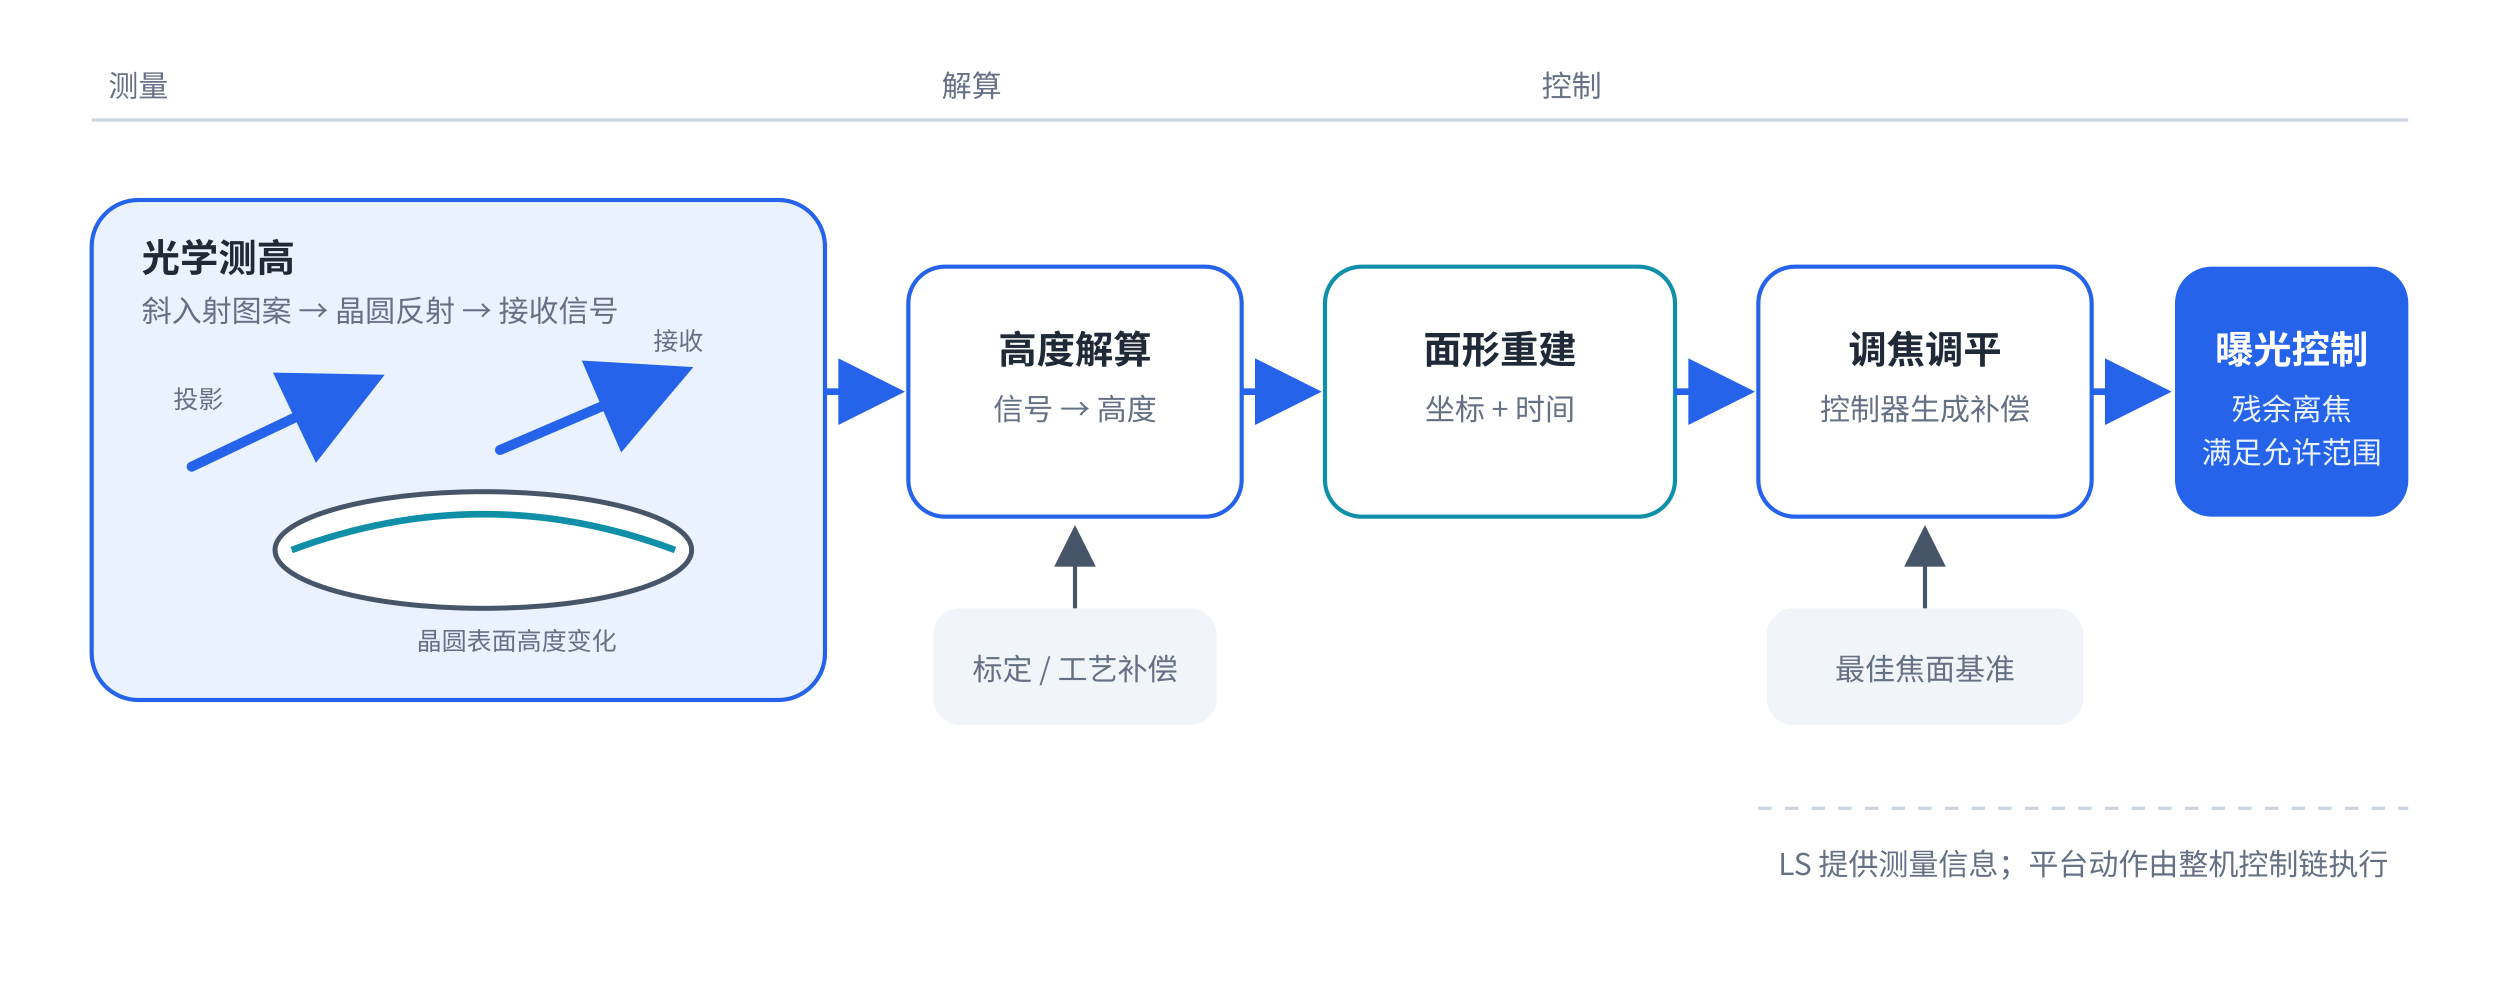
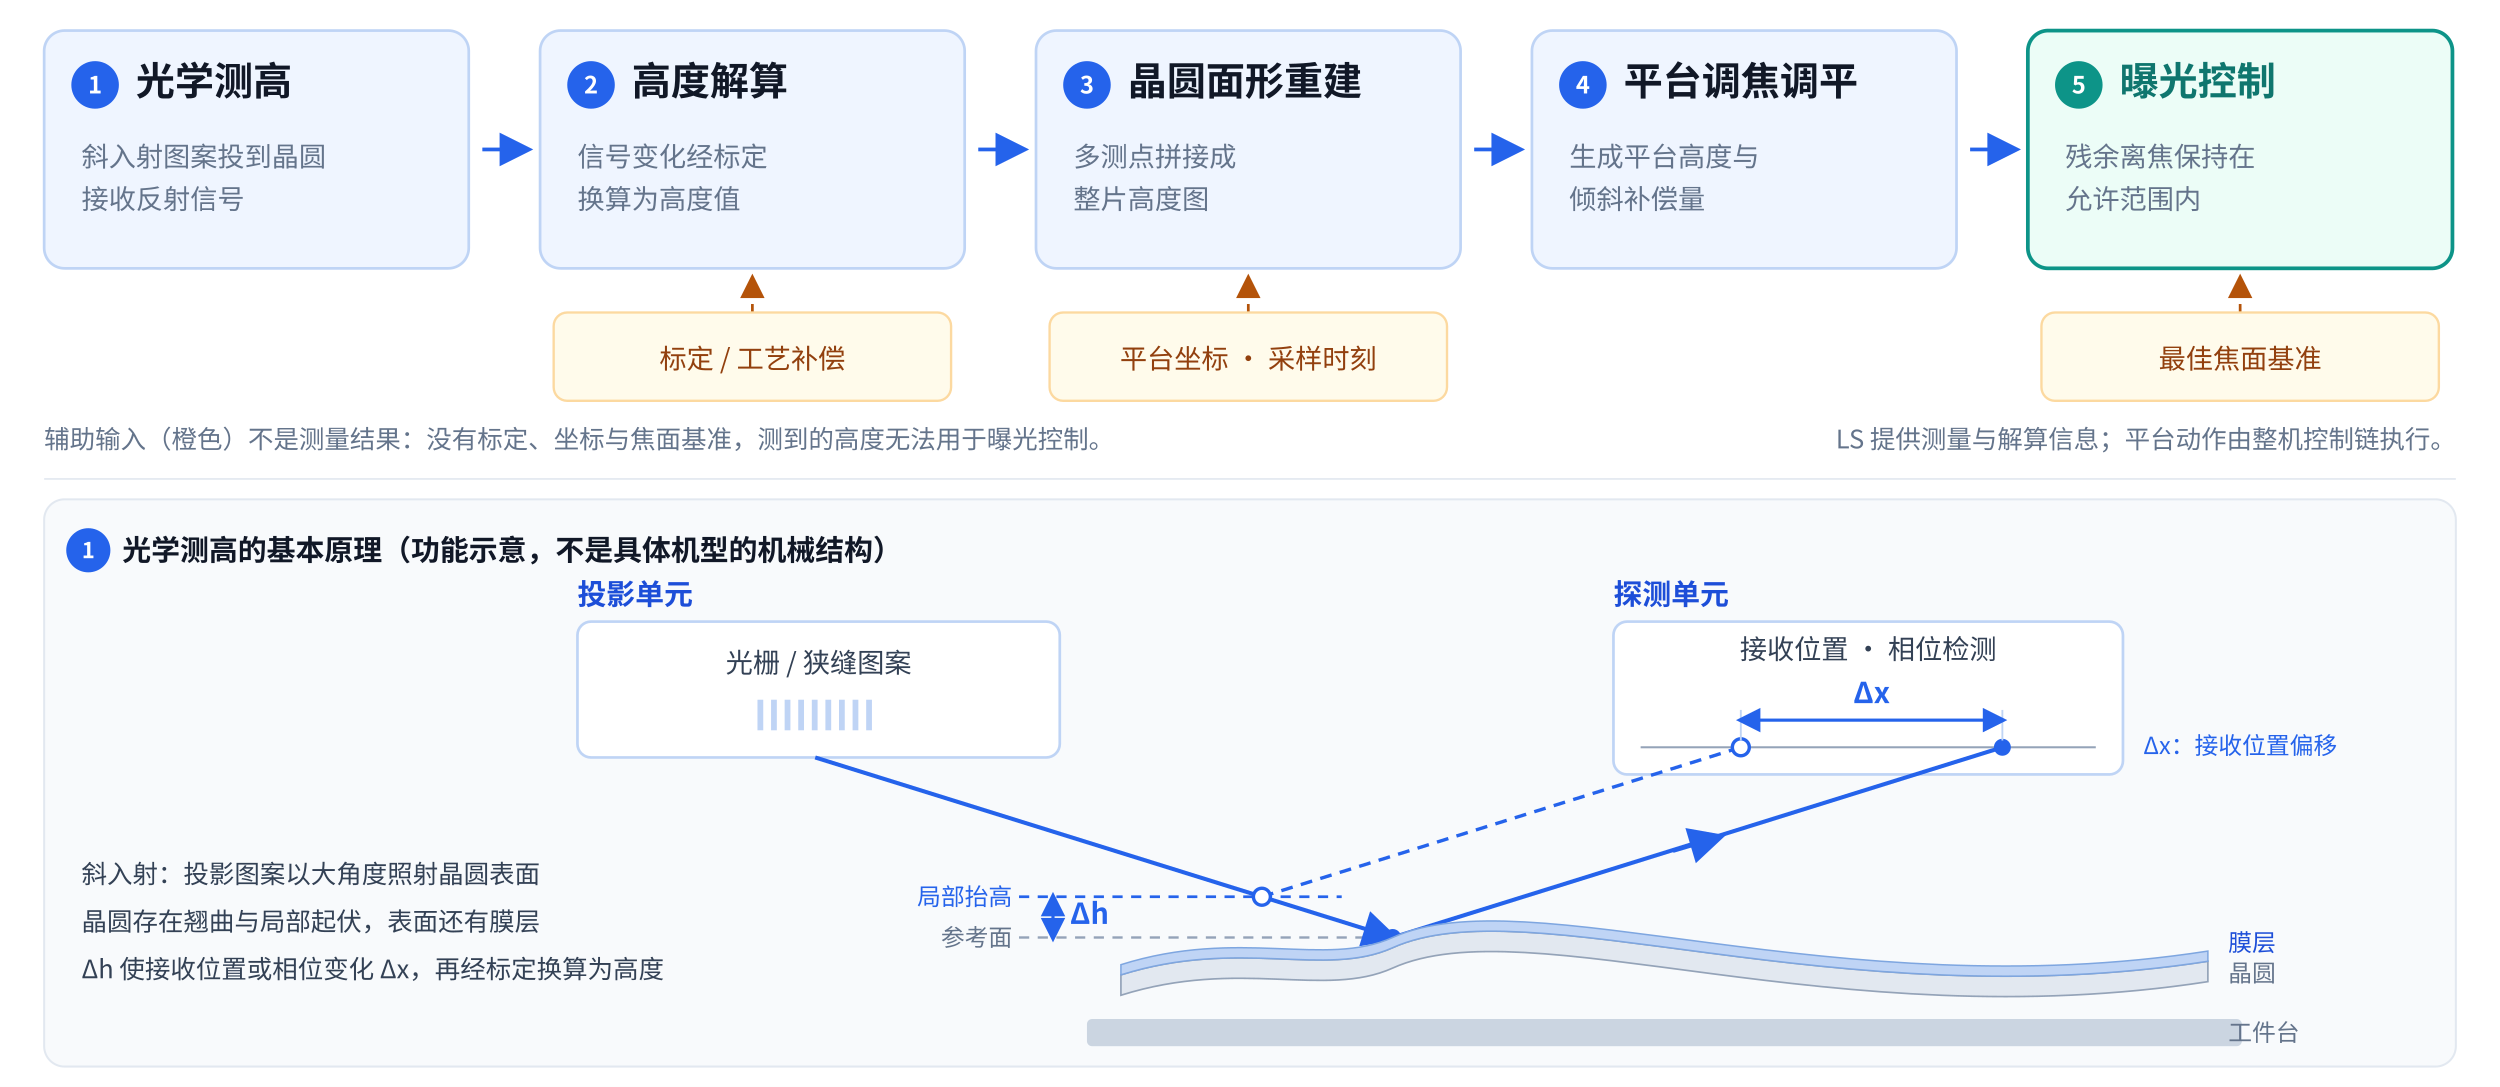
- <svg xmlns="http://www.w3.org/2000/svg" width="1500" height="600" viewBox="0 0 1500 600">
-   <rect width="1500" height="600" fill="#FFFFFF" />
+ <svg xmlns="http://www.w3.org/2000/svg" width="1472" height="640" viewBox="0 0 1472 640" font-family="'Noto Sans CJK SC','Source Han Sans SC','Microsoft YaHei','PingFang SC','WenQuanYi Zen Hei',sans-serif">
+   <rect x="0" y="0" width="1472" height="640" rx="0" fill="#FFFFFF" stroke="none" stroke-width="1" />
  <defs>
-     <marker id="arrow" markerWidth="10" markerHeight="10" refX="8" refY="5" orient="auto">
-       <path d="M0,0 L10,5 L0,10 z" fill="#2563EB" />
+     <marker id="01arrB" markerWidth="9" markerHeight="9" refX="7.2" refY="4.5" orient="auto">
+       <path d="M0,0 L9,4.5 L0,9 Z" fill="#2563EB" />
    </marker>
-     <marker id="arrowGray" markerWidth="10" markerHeight="10" refX="8" refY="5" orient="auto">
-       <path d="M0,0 L10,5 L0,10 z" fill="#475569" />
+     <marker id="01arrT" markerWidth="9" markerHeight="9" refX="7.2" refY="4.5" orient="auto">
+       <path d="M0,0 L9,4.5 L0,9 Z" fill="#0D9488" />
    </marker>
-     <style>
-     text { font-family:'Noto Sans CJK SC','Microsoft YaHei','PingFang SC','Arial',sans-serif; }
-     .title { font-size:30px; font-weight:700; fill:#1F2937; }
-     .label { font-size:23px; font-weight:700; fill:#1F2937; }
-     .small { font-size:18px; fill:#667085; }
-     .tiny { font-size:15px; fill:#667085; }
-   </style>
+     <marker id="01arrG" markerWidth="9" markerHeight="9" refX="7.2" refY="4.5" orient="auto">
+       <path d="M0,0 L9,4.5 L0,9 Z" fill="#94A3B8" />
+     </marker>
+     <marker id="01arrA" markerWidth="9" markerHeight="9" refX="7.2" refY="4.5" orient="auto">
+       <path d="M0,0 L9,4.5 L0,9 Z" fill="#B45309" />
+     </marker>
+     <marker id="01arrO" markerWidth="9" markerHeight="9" refX="7.2" refY="4.5" orient="auto">
+       <path d="M0,0 L9,4.5 L0,9 Z" fill="#EA580C" />
+     </marker>
+     <marker id="01dotB" markerWidth="7" markerHeight="7" refX="3.5" refY="3.5">
+       <circle cx="3.5" cy="3.5" r="3" fill="#2563EB" />
+     </marker>
  </defs>
-   <text x="65" y="58" class="small">测量</text>
-   <text x="565" y="58" class="small">解算</text>
-   <text x="925" y="58" class="small">控制</text>
-   <line x1="55" y1="72" x2="1445" y2="72" stroke="#CBD5E1" stroke-width="2" />
-   <rect x="55" y="120" width="440" height="300" rx="28" fill="#EAF2FF" stroke="#2563EB" stroke-width="2.5" />
-   <text x="85" y="163" class="label">光学测高</text>
-   <text x="85" y="193" class="small">斜入射图案 → 晶圆反射 → 接收信号</text>
-   <line x1="115" y1="280" x2="220" y2="230" stroke="#2563EB" stroke-width="6" stroke-linecap="round" marker-end="url(#arrow)" />
-   <ellipse cx="290" cy="330" rx="125" ry="35" fill="#FFFFFF" stroke="#475569" stroke-width="3" />
-   <path d="M175 330 Q290 287 405 330" fill="none" stroke="#0F8FA8" stroke-width="4" />
-   <line x1="300" y1="270" x2="405" y2="225" stroke="#2563EB" stroke-width="6" stroke-linecap="round" marker-end="url(#arrow)" />
-   <text x="104" y="245" class="tiny">投影</text>
-   <text x="392" y="210" class="tiny">接收</text>
-   <text x="250" y="390" class="tiny">晶圆表面高度变化</text>
-   <rect x="545" y="160" width="200" height="150" rx="22" fill="#FFFFFF" stroke="#2563EB" stroke-width="2.5" />
-   <text x="645" y="218" text-anchor="middle" class="label">高度解算</text>
-   <text x="645" y="252" text-anchor="middle" class="small">信号 → 高度</text>
-   <rect x="795" y="160" width="210" height="150" rx="22" fill="#FFFFFF" stroke="#0F8FA8" stroke-width="2.5" />
-   <text x="900" y="218" text-anchor="middle" class="label">面形重建</text>
-   <text x="900" y="252" text-anchor="middle" class="small">坐标 + 时间</text>
-   <rect x="1055" y="160" width="200" height="150" rx="22" fill="#FFFFFF" stroke="#2563EB" stroke-width="2.5" />
-   <text x="1155" y="218" text-anchor="middle" class="label">调焦调平</text>
-   <text x="1155" y="252" text-anchor="middle" class="small">控制器生成补偿</text>
-   <rect x="1305" y="160" width="140" height="150" rx="22" fill="#2563EB" />
-   <text x="1375" y="218" text-anchor="middle" class="label" style="fill:#FFFFFF">曝光控制</text>
-   <text x="1375" y="252" text-anchor="middle" class="small" style="fill:#EAF2FF">残余离焦</text>
-   <text x="1375" y="278" text-anchor="middle" class="small" style="fill:#EAF2FF">满足允许范围</text>
-   <line x1="495" y1="235" x2="535" y2="235" stroke="#2563EB" stroke-width="4" marker-end="url(#arrow)" />
-   <line x1="745" y1="235" x2="785" y2="235" stroke="#2563EB" stroke-width="4" marker-end="url(#arrow)" />
-   <line x1="1005" y1="235" x2="1045" y2="235" stroke="#2563EB" stroke-width="4" marker-end="url(#arrow)" />
-   <line x1="1255" y1="235" x2="1295" y2="235" stroke="#2563EB" stroke-width="4" marker-end="url(#arrow)" />
-   <rect x="560" y="365" width="170" height="70" rx="16" fill="#F1F5F9" />
-   <text x="645" y="408" text-anchor="middle" class="small">标定 / 工艺补偿</text>
-   <line x1="645" y1="365" x2="645" y2="320" stroke="#475569" stroke-width="2.5" marker-end="url(#arrowGray)" />
-   <rect x="1060" y="365" width="190" height="70" rx="16" fill="#F1F5F9" />
-   <text x="1155" y="408" text-anchor="middle" class="small">最佳焦面基准</text>
-   <line x1="1155" y1="365" x2="1155" y2="320" stroke="#475569" stroke-width="2.5" marker-end="url(#arrowGray)" />
-   <path d="M1055 485 H1445" stroke="#CBD5E1" stroke-width="2" stroke-dasharray="8 8" />
-   <text x="1250" y="525" text-anchor="middle" class="small">LS 提供测量信息；平台动作由整机控制链执行</text>
+   <rect x="26" y="18" width="250" height="140" rx="12" fill="#EFF5FF" stroke="#BFD4F5" stroke-width="1.6" />
+   <circle cx="56" cy="50" r="14" fill="#2563EB" stroke="none" stroke-width="1" />
+   <text x="56" y="55.04" font-size="14" fill="#FFFFFF" font-weight="700" text-anchor="middle">1</text>
+   <text x="80" y="56" font-size="23" fill="#111827" font-weight="700" text-anchor="start">光学测高</text>
+   <text x="48" y="98" font-size="16" fill="#64748B" font-weight="400" text-anchor="start">斜入射图案投到晶圆</text>
+   <text x="48" y="123" font-size="16" fill="#64748B" font-weight="400" text-anchor="start">接收反射信号</text>
+   <line x1="284" y1="88" x2="310" y2="88" stroke="#2563EB" stroke-width="2.2" marker-end="url(#01arrB)" />
+   <rect x="318" y="18" width="250" height="140" rx="12" fill="#EFF5FF" stroke="#BFD4F5" stroke-width="1.6" />
+   <circle cx="348" cy="50" r="14" fill="#2563EB" stroke="none" stroke-width="1" />
+   <text x="348" y="55.04" font-size="14" fill="#FFFFFF" font-weight="700" text-anchor="middle">2</text>
+   <text x="372" y="56" font-size="23" fill="#111827" font-weight="700" text-anchor="start">高度解算</text>
+   <text x="340" y="98" font-size="16" fill="#64748B" font-weight="400" text-anchor="start">信号变化经标定</text>
+   <text x="340" y="123" font-size="16" fill="#64748B" font-weight="400" text-anchor="start">换算为高度值</text>
+   <line x1="576" y1="88" x2="602" y2="88" stroke="#2563EB" stroke-width="2.2" marker-end="url(#01arrB)" />
+   <rect x="610" y="18" width="250" height="140" rx="12" fill="#EFF5FF" stroke="#BFD4F5" stroke-width="1.6" />
+   <circle cx="640" cy="50" r="14" fill="#2563EB" stroke="none" stroke-width="1" />
+   <text x="640" y="55.04" font-size="14" fill="#FFFFFF" font-weight="700" text-anchor="middle">3</text>
+   <text x="664" y="56" font-size="23" fill="#111827" font-weight="700" text-anchor="start">晶圆面形重建</text>
+   <text x="632" y="98" font-size="16" fill="#64748B" font-weight="400" text-anchor="start">多测点拼接成</text>
+   <text x="632" y="123" font-size="16" fill="#64748B" font-weight="400" text-anchor="start">整片高度图</text>
+   <line x1="868" y1="88" x2="894" y2="88" stroke="#2563EB" stroke-width="2.2" marker-end="url(#01arrB)" />
+   <rect x="902" y="18" width="250" height="140" rx="12" fill="#EFF5FF" stroke="#BFD4F5" stroke-width="1.6" />
+   <circle cx="932" cy="50" r="14" fill="#2563EB" stroke="none" stroke-width="1" />
+   <text x="932" y="55.04" font-size="14" fill="#FFFFFF" font-weight="700" text-anchor="middle">4</text>
+   <text x="956" y="56" font-size="23" fill="#111827" font-weight="700" text-anchor="start">平台调焦调平</text>
+   <text x="924" y="98" font-size="16" fill="#64748B" font-weight="400" text-anchor="start">生成平台高度与</text>
+   <text x="924" y="123" font-size="16" fill="#64748B" font-weight="400" text-anchor="start">倾斜补偿量</text>
+   <line x1="1160" y1="88" x2="1186" y2="88" stroke="#2563EB" stroke-width="2.2" marker-end="url(#01arrB)" />
+   <rect x="1194" y="18" width="250" height="140" rx="12" fill="#ECFDF7" stroke="#0D9488" stroke-width="2.2" />
+   <circle cx="1224" cy="50" r="14" fill="#0D9488" stroke="none" stroke-width="1" />
+   <text x="1224" y="55.04" font-size="14" fill="#FFFFFF" font-weight="700" text-anchor="middle">5</text>
+   <text x="1248" y="56" font-size="23" fill="#0F766E" font-weight="700" text-anchor="start">曝光控制</text>
+   <text x="1216" y="98" font-size="16" fill="#64748B" font-weight="400" text-anchor="start">残余离焦保持在</text>
+   <text x="1216" y="123" font-size="16" fill="#64748B" font-weight="400" text-anchor="start">允许范围内</text>
+   <line x1="443" y1="184" x2="443" y2="164" stroke="#B45309" stroke-width="1.6" stroke-dasharray="5 4" marker-end="url(#01arrA)" />
+   <rect x="326" y="184" width="234" height="52" rx="8" fill="#FFFBEB" stroke="#FCD9A0" stroke-width="1.4" />
+   <text x="443" y="217" font-size="16" fill="#92400E" font-weight="400" text-anchor="middle">标定 / 工艺补偿</text>
+   <line x1="735" y1="184" x2="735" y2="164" stroke="#B45309" stroke-width="1.6" stroke-dasharray="5 4" marker-end="url(#01arrA)" />
+   <rect x="618" y="184" width="234" height="52" rx="8" fill="#FFFBEB" stroke="#FCD9A0" stroke-width="1.4" />
+   <text x="735" y="217" font-size="16" fill="#92400E" font-weight="400" text-anchor="middle">平台坐标 · 采样时刻</text>
+   <line x1="1319" y1="184" x2="1319" y2="164" stroke="#B45309" stroke-width="1.6" stroke-dasharray="5 4" marker-end="url(#01arrA)" />
+   <rect x="1202" y="184" width="234" height="52" rx="8" fill="#FFFBEB" stroke="#FCD9A0" stroke-width="1.4" />
+   <text x="1319" y="217" font-size="16" fill="#92400E" font-weight="400" text-anchor="middle">最佳焦面基准</text>
+   <text x="26" y="264" font-size="15" fill="#64748B" font-weight="400" text-anchor="start">辅助输入（橙色）不是测量结果：没有标定、坐标与焦面基准，测到的高度无法用于曝光控制。</text>
+   <text x="1446" y="264" font-size="15" fill="#64748B" font-weight="400" text-anchor="end">LS 提供测量与解算信息；平台动作由整机控制链执行。</text>
+   <line x1="26" y1="282" x2="1446" y2="282" stroke="#E2E8F0" stroke-width="1" />
+   <rect x="26" y="294" width="1420" height="334" rx="12" fill="#F8FAFC" stroke="#E2E8F0" stroke-width="1.2" />
+   <circle cx="52" cy="324" r="13" fill="#2563EB" stroke="none" stroke-width="1" />
+   <text x="52" y="328.68" font-size="13" fill="#FFFFFF" font-weight="700" text-anchor="middle">1</text>
+   <text x="72" y="330" font-size="17" fill="#111827" font-weight="700" text-anchor="start">光学测高的基本原理（功能示意，不是具体机型的机械结构）</text>
+   <text x="340" y="356" font-size="17" fill="#1D4ED8" font-weight="700" text-anchor="start">投影单元</text>
+   <rect x="340" y="366" width="284" height="80" rx="8" fill="#FFFFFF" stroke="#BFD4F5" stroke-width="1.6" />
+   <text x="482" y="396" font-size="16" fill="#334155" font-weight="400" text-anchor="middle">光栅 / 狭缝图案</text>
+   <rect x="446" y="412" width="3.4" height="18" rx="0" fill="#BFD4F5" stroke="none" stroke-width="1" />
+   <rect x="454" y="412" width="3.4" height="18" rx="0" fill="#BFD4F5" stroke="none" stroke-width="1" />
+   <rect x="462" y="412" width="3.4" height="18" rx="0" fill="#BFD4F5" stroke="none" stroke-width="1" />
+   <rect x="470" y="412" width="3.4" height="18" rx="0" fill="#BFD4F5" stroke="none" stroke-width="1" />
+   <rect x="478" y="412" width="3.4" height="18" rx="0" fill="#BFD4F5" stroke="none" stroke-width="1" />
+   <rect x="486" y="412" width="3.4" height="18" rx="0" fill="#BFD4F5" stroke="none" stroke-width="1" />
+   <rect x="494" y="412" width="3.4" height="18" rx="0" fill="#BFD4F5" stroke="none" stroke-width="1" />
+   <rect x="502" y="412" width="3.4" height="18" rx="0" fill="#BFD4F5" stroke="none" stroke-width="1" />
+   <rect x="510" y="412" width="3.4" height="18" rx="0" fill="#BFD4F5" stroke="none" stroke-width="1" />
+   <text x="950" y="356" font-size="17" fill="#1D4ED8" font-weight="700" text-anchor="start">探测单元</text>
+   <rect x="950" y="366" width="300" height="90" rx="8" fill="#FFFFFF" stroke="#BFD4F5" stroke-width="1.6" />
+   <text x="1100" y="388" font-size="16" fill="#334155" font-weight="400" text-anchor="middle">接收位置 · 相位检测</text>
+   <line x1="966" y1="440" x2="1234" y2="440" stroke="#94A3B8" stroke-width="1.2" />
+   <line x1="600" y1="552" x2="840" y2="552" stroke="#94A3B8" stroke-width="1.4" stroke-dasharray="6 5" />
+   <line x1="600" y1="528" x2="790" y2="528" stroke="#2563EB" stroke-width="1.6" stroke-dasharray="6 5" />
+   <text x="596" y="557" font-size="14" fill="#64748B" font-weight="400" text-anchor="end">参考面</text>
+   <text x="596" y="533" font-size="14" fill="#2563EB" font-weight="400" text-anchor="end">局部抬高</text>
+   <line x1="620" y1="528" x2="620" y2="552" stroke="#2563EB" stroke-width="1.6" marker-end="url(#01arrB)" />
+   <line x1="620" y1="552" x2="620" y2="528" stroke="#2563EB" stroke-width="1.6" marker-end="url(#01arrB)" />
+   <text x="630" y="544" font-size="17" fill="#2563EB" font-weight="700" text-anchor="start">Δh</text>
+   <line x1="480" y1="446" x2="820" y2="552" stroke="#2563EB" stroke-width="2.4" marker-end="url(#01arrB)" />
+   <line x1="820" y1="552" x2="1179" y2="440" stroke="#2563EB" stroke-width="2.4" />
+   <line x1="743" y1="528" x2="1025" y2="440" stroke="#2563EB" stroke-width="2" stroke-dasharray="7 5" />
+   <line x1="985" y1="501" x2="1012" y2="493" stroke="#2563EB" stroke-width="2.4" marker-end="url(#01arrB)" />
+   <circle cx="820" cy="552" r="5" fill="#2563EB" stroke="none" stroke-width="1" />
+   <circle cx="743" cy="528" r="5" fill="#FFFFFF" stroke="#2563EB" stroke-width="2" />
+   <circle cx="1179" cy="440" r="5" fill="#2563EB" stroke="none" stroke-width="1" />
+   <circle cx="1025" cy="440" r="5" fill="#FFFFFF" stroke="#2563EB" stroke-width="2" />
+   <line x1="1025" y1="436" x2="1025" y2="418" stroke="#BFD4F5" stroke-width="1.1" />
+   <line x1="1179" y1="436" x2="1179" y2="418" stroke="#BFD4F5" stroke-width="1.1" />
+   <line x1="1025" y1="424" x2="1179" y2="424" stroke="#2563EB" stroke-width="1.6" marker-end="url(#01arrB)" />
+   <line x1="1179" y1="424" x2="1025" y2="424" stroke="#2563EB" stroke-width="1.6" marker-end="url(#01arrB)" />
+   <text x="1102" y="414" font-size="17" fill="#2563EB" font-weight="700" text-anchor="middle">Δx</text>
+   <text x="1262" y="444" font-size="14" fill="#2563EB" font-weight="400" text-anchor="start">Δx：接收位置偏移</text>
+   <path d="M 660 574 C 730 552 780 576 820 558 C 900 522 1080 600 1300 566 L 1300 578 C 1080 612 900 534 820 570 C 780 588 730 564 660 586 Z" fill="#E2E8F0" stroke="#94A3B8" stroke-width="1" />
+   <path d="M 660 568 C 730 546 780 570 820 552 C 900 516 1080 594 1300 560 L 1300 566 C 1080 600 900 522 820 558 C 780 576 730 552 660 574 Z" fill="#BFD4F5" stroke="#7EA6E0" stroke-width="0.9" />
+   <rect x="640" y="600" width="680" height="16" rx="3" fill="#CBD5E1" stroke="none" stroke-width="1" />
+   <text x="1312" y="560" font-size="14" fill="#1D4ED8" font-weight="400" text-anchor="start">膜层</text>
+   <text x="1312" y="578" font-size="14" fill="#64748B" font-weight="400" text-anchor="start">晶圆</text>
+   <text x="1312" y="613" font-size="14" fill="#64748B" font-weight="400" text-anchor="start">工件台</text>
+   <text x="48" y="520" font-size="15" fill="#334155" font-weight="400" text-anchor="start">斜入射：投影图案以大角度照射晶圆表面</text>
+   <text x="48" y="548" font-size="15" fill="#334155" font-weight="400" text-anchor="start">晶圆存在翘曲与局部起伏，表面还有膜层</text>
+   <text x="48" y="576" font-size="15" fill="#334155" font-weight="400" text-anchor="start">Δh 使接收位置或相位变化 Δx，再经标定换算为高度</text>
</svg>
